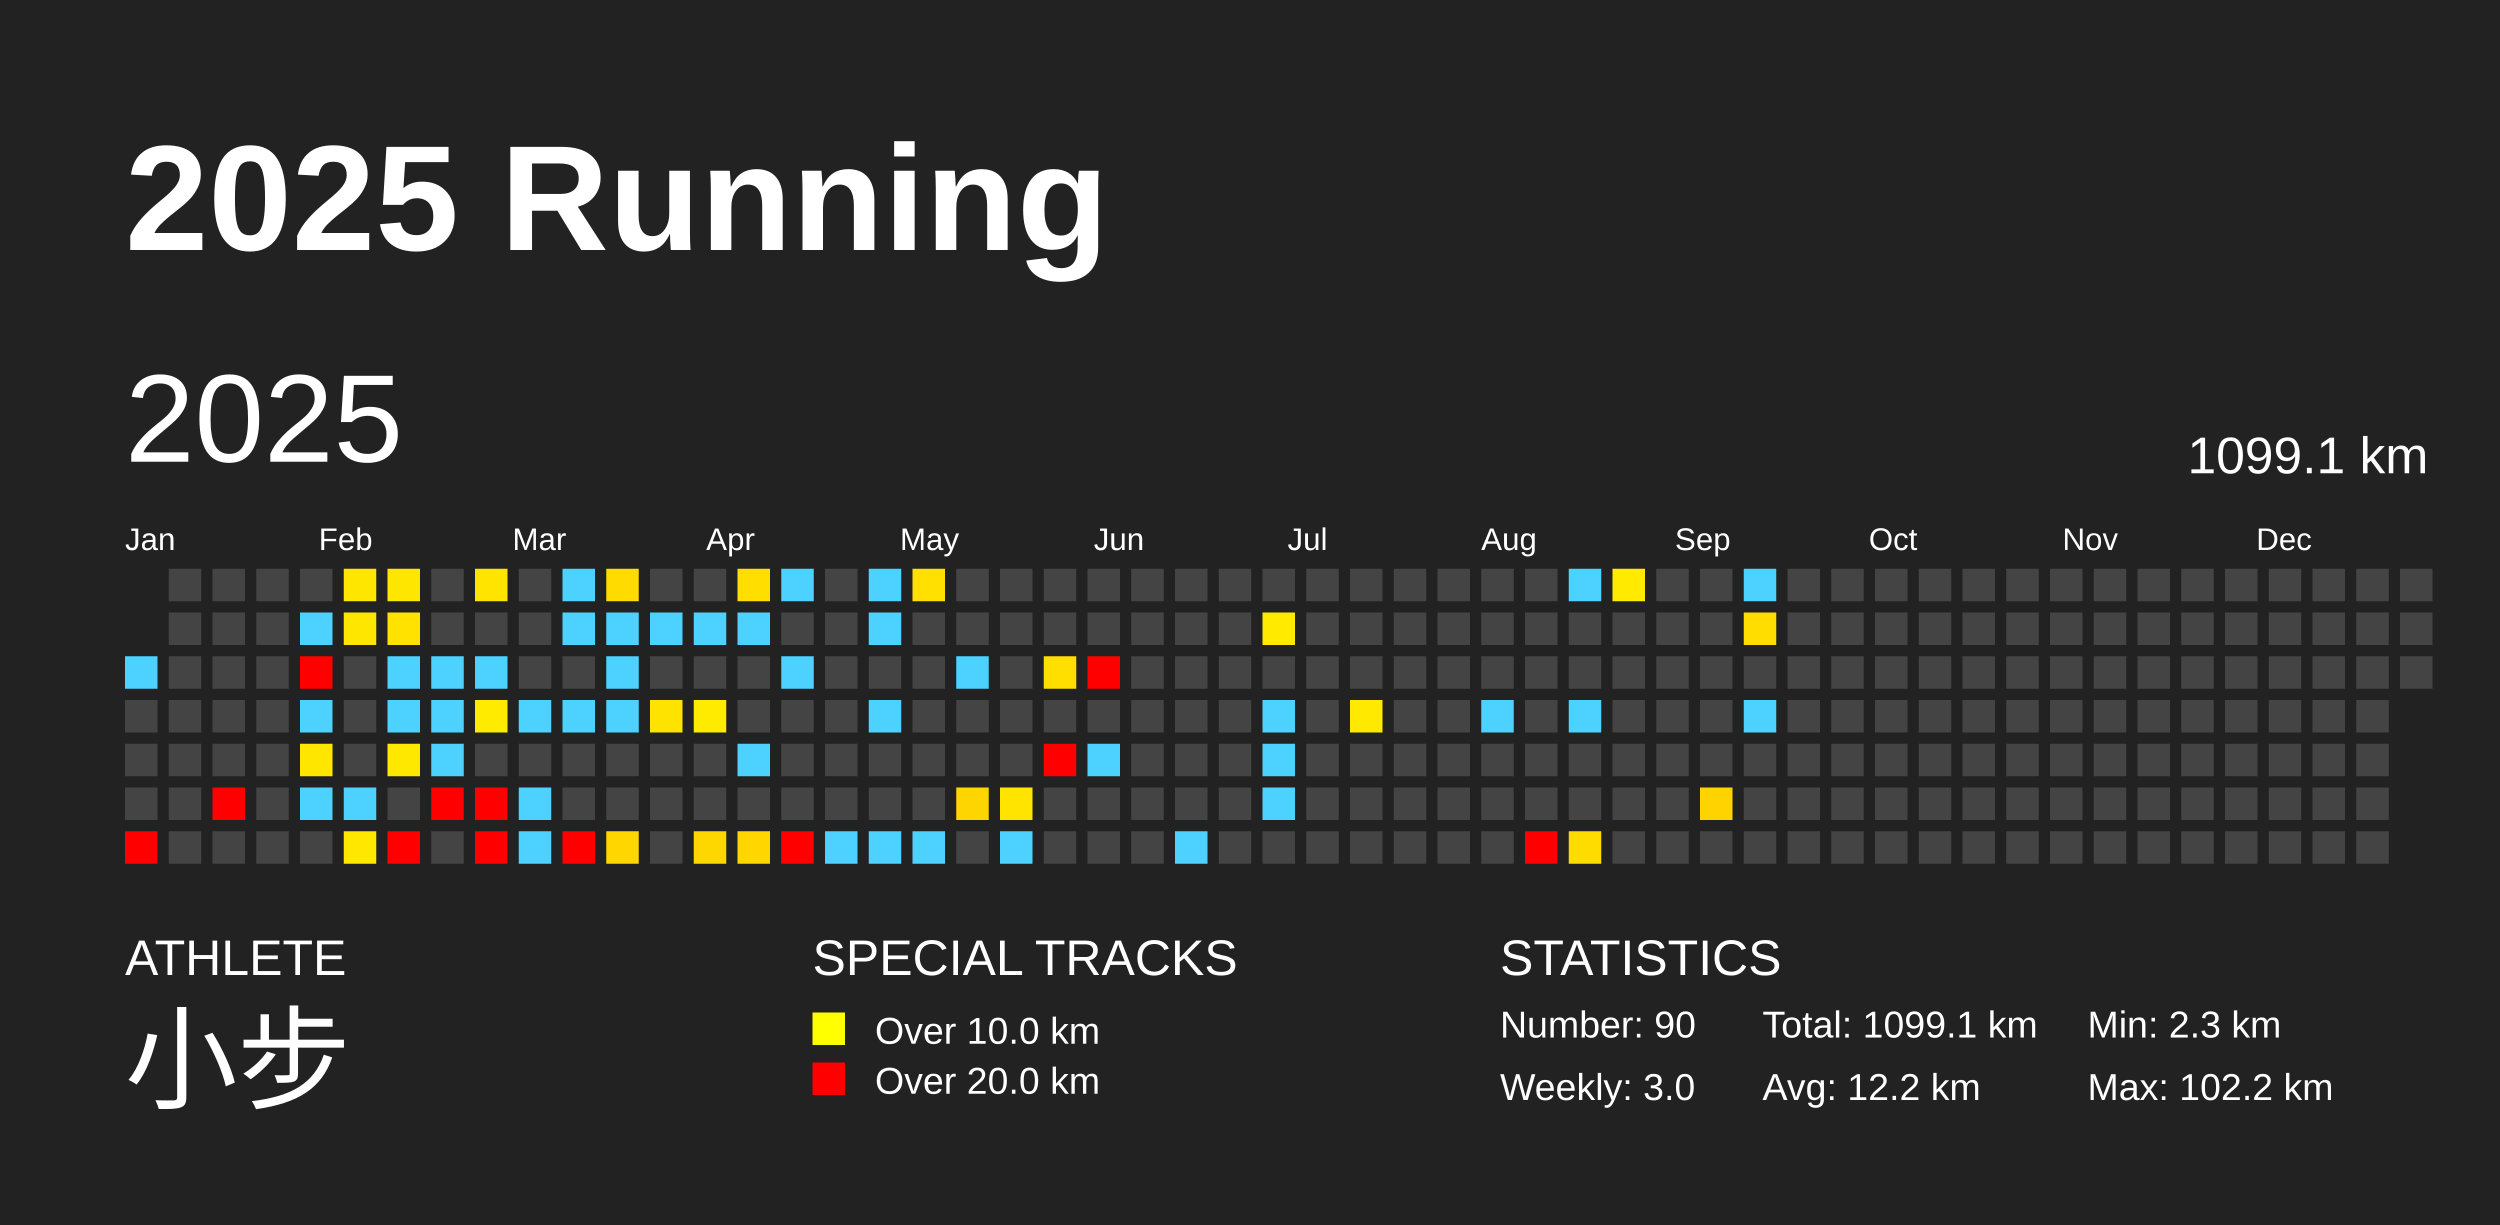
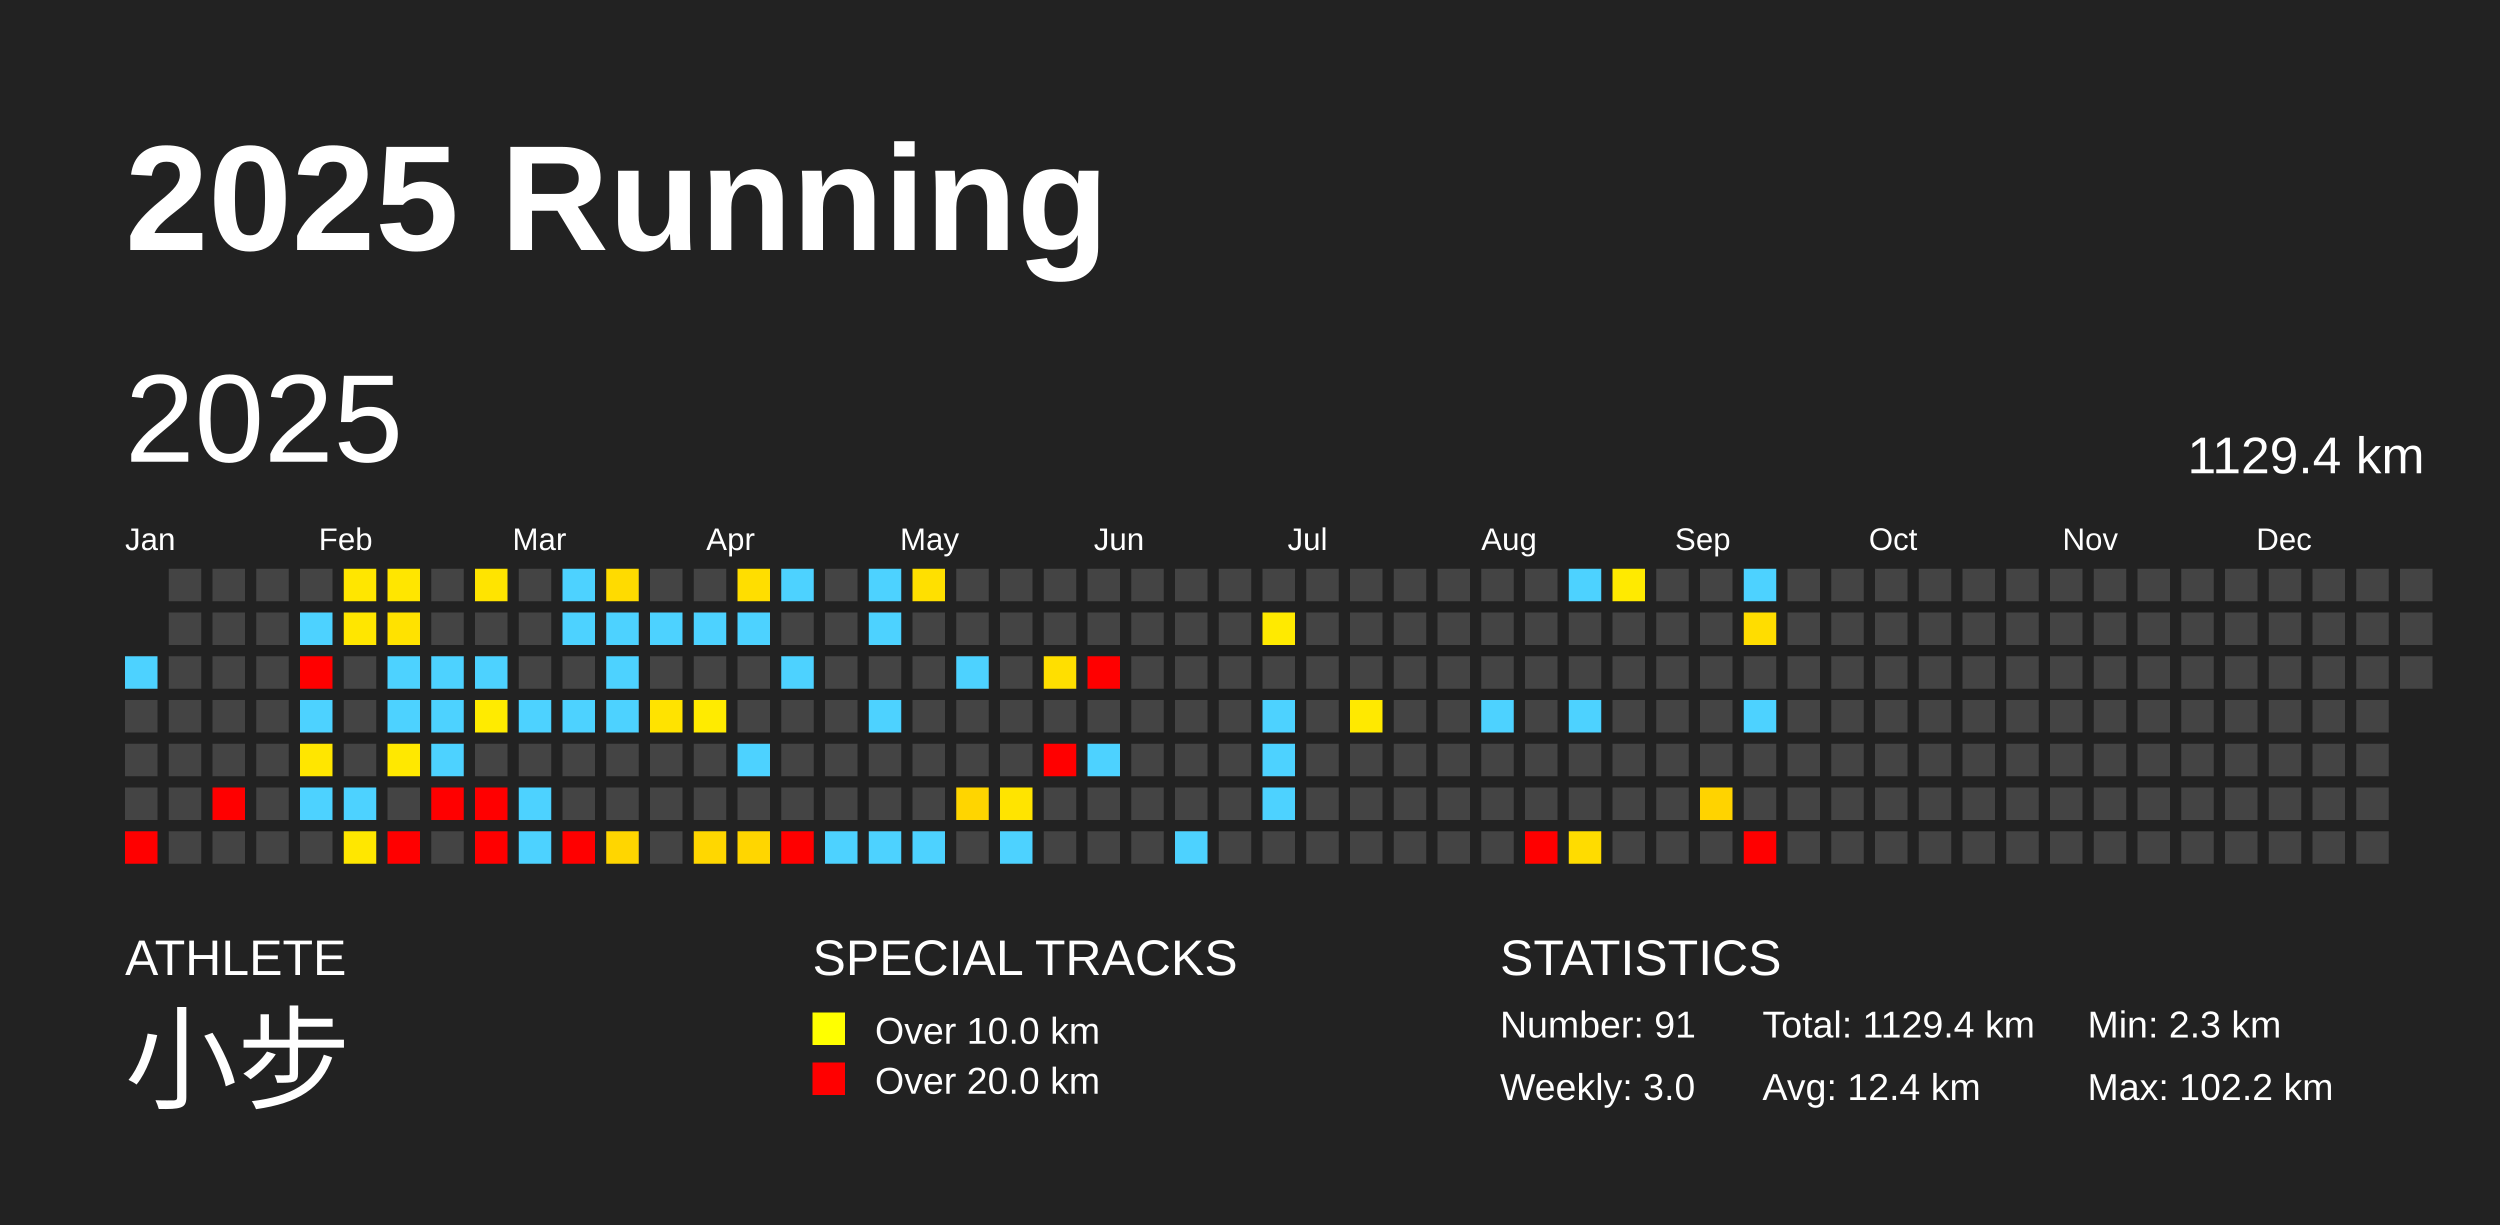
<svg xmlns="http://www.w3.org/2000/svg" baseProfile="full" height="98mm" version="1.1" viewBox="0,0,200,98" width="200mm">
  <defs />
  <rect fill="#222222" height="98" width="200" x="0" y="0" />
  <text fill="#FFFFFF" style="font-size:12px; font-family:Arial; font-weight:bold;" x="10" y="20">2025 Running</text>
  <text fill="#FFFFFF" style="font-size:4px; font-family:Arial" x="10" y="78">ATHLETE</text>
  <text fill="#FFFFFF" style="font-size:9px; font-family:Arial" x="10" y="88">小步</text>
  <text fill="#FFFFFF" style="font-size:4px; font-family:Arial" x="65" y="78">SPECIAL TRACKS</text>
  <rect fill="yellow" height="2.6" width="2.6" x="65" y="81" />
  <text fill="#FFFFFF" style="font-size:3px; font-family:Arial" x="70" y="83.5">Over 10.0 km</text>
  <rect fill="red" height="2.6" width="2.6" x="65" y="85" />
  <text fill="#FFFFFF" style="font-size:3px; font-family:Arial" x="70" y="87.5">Over 20.0 km</text>
  <text fill="#FFFFFF" style="font-size:4px; font-family:Arial" x="120" y="78">STATISTICS</text>
-   <text fill="#FFFFFF" style="font-size:3px; font-family:Arial" x="120" y="83">Number: 90</text>
+   <text fill="#FFFFFF" style="font-size:3px; font-family:Arial" x="120" y="83">Number: 91</text>
  <text fill="#FFFFFF" style="font-size:3px; font-family:Arial" x="120" y="88">Weekly: 3.0</text>
-   <text fill="#FFFFFF" style="font-size:3px; font-family:Arial" x="141" y="83">Total: 1099.1 km</text>
-   <text fill="#FFFFFF" style="font-size:3px; font-family:Arial" x="141" y="88">Avg: 12.2 km</text>
+   <text fill="#FFFFFF" style="font-size:3px; font-family:Arial" x="141" y="83">Total: 1129.4 km</text>
+   <text fill="#FFFFFF" style="font-size:3px; font-family:Arial" x="141" y="88">Avg: 12.4 km</text>
  <text fill="#FFFFFF" style="font-size:3px; font-family:Arial" x="167" y="83">Min: 2.3 km</text>
  <text fill="#FFFFFF" style="font-size:3px; font-family:Arial" x="167" y="88">Max: 102.2 km</text>
  <text dominant-baseline="hanging" fill="#FFFFFF" style="font-size:10.0px; font-family:Arial;" x="10" y="30">2025</text>
-   <text dominant-baseline="hanging" fill="#FFFFFF" style="font-size:4.125px; font-family:Arial;" x="175" y="35">1099.1 km</text>
+   <text dominant-baseline="hanging" fill="#FFFFFF" style="font-size:4.125px; font-family:Arial;" x="175" y="35">1129.4 km</text>
  <text fill="#FFFFFF" style="font-size:2.5px; font-family:Arial" x="10.0" y="44">Jan</text>
  <text fill="#FFFFFF" style="font-size:2.5px; font-family:Arial" x="25.5" y="44">Feb</text>
  <text fill="#FFFFFF" style="font-size:2.5px; font-family:Arial" x="41.0" y="44">Mar</text>
  <text fill="#FFFFFF" style="font-size:2.5px; font-family:Arial" x="56.5" y="44">Apr</text>
  <text fill="#FFFFFF" style="font-size:2.5px; font-family:Arial" x="72.0" y="44">May</text>
  <text fill="#FFFFFF" style="font-size:2.5px; font-family:Arial" x="87.5" y="44">Jun</text>
  <text fill="#FFFFFF" style="font-size:2.5px; font-family:Arial" x="103.0" y="44">Jul</text>
  <text fill="#FFFFFF" style="font-size:2.5px; font-family:Arial" x="118.5" y="44">Aug</text>
  <text fill="#FFFFFF" style="font-size:2.5px; font-family:Arial" x="134.0" y="44">Sep</text>
  <text fill="#FFFFFF" style="font-size:2.5px; font-family:Arial" x="149.5" y="44">Oct</text>
  <text fill="#FFFFFF" style="font-size:2.5px; font-family:Arial" x="165.0" y="44">Nov</text>
  <text fill="#FFFFFF" style="font-size:2.5px; font-family:Arial" x="180.5" y="44">Dec</text>
  <rect fill="#4dd2ff" height="2.6" width="2.6" x="10.0" y="52.5" />
  <rect fill="#444444" height="2.6" width="2.6" x="10.0" y="56.0" />
  <rect fill="#444444" height="2.6" width="2.6" x="10.0" y="59.5" />
  <rect fill="#444444" height="2.6" width="2.6" x="10.0" y="63.0" />
  <rect fill="red" height="2.6" width="2.6" x="10.0" y="66.5" />
  <rect fill="#444444" height="2.6" width="2.6" x="13.5" y="45.5" />
  <rect fill="#444444" height="2.6" width="2.6" x="13.5" y="49.0" />
  <rect fill="#444444" height="2.6" width="2.6" x="13.5" y="52.5" />
  <rect fill="#444444" height="2.6" width="2.6" x="13.5" y="56.0" />
  <rect fill="#444444" height="2.6" width="2.6" x="13.5" y="59.5" />
  <rect fill="#444444" height="2.6" width="2.6" x="13.5" y="63.0" />
  <rect fill="#444444" height="2.6" width="2.6" x="13.5" y="66.5" />
  <rect fill="#444444" height="2.6" width="2.6" x="17.0" y="45.5" />
  <rect fill="#444444" height="2.6" width="2.6" x="17.0" y="49.0" />
  <rect fill="#444444" height="2.6" width="2.6" x="17.0" y="52.5" />
  <rect fill="#444444" height="2.6" width="2.6" x="17.0" y="56.0" />
  <rect fill="#444444" height="2.6" width="2.6" x="17.0" y="59.5" />
  <rect fill="red" height="2.6" width="2.6" x="17.0" y="63.0" />
  <rect fill="#444444" height="2.6" width="2.6" x="17.0" y="66.5" />
  <rect fill="#444444" height="2.6" width="2.6" x="20.5" y="45.5" />
  <rect fill="#444444" height="2.6" width="2.6" x="20.5" y="49.0" />
  <rect fill="#444444" height="2.6" width="2.6" x="20.5" y="52.5" />
  <rect fill="#444444" height="2.6" width="2.6" x="20.5" y="56.0" />
  <rect fill="#444444" height="2.6" width="2.6" x="20.5" y="59.5" />
  <rect fill="#444444" height="2.6" width="2.6" x="20.5" y="63.0" />
  <rect fill="#444444" height="2.6" width="2.6" x="20.5" y="66.5" />
  <rect fill="#444444" height="2.6" width="2.6" x="24.0" y="45.5" />
  <rect fill="#4dd2ff" height="2.6" width="2.6" x="24.0" y="49.0" />
  <rect fill="red" height="2.6" width="2.6" x="24.0" y="52.5" />
  <rect fill="#4dd2ff" height="2.6" width="2.6" x="24.0" y="56.0" />
  <rect fill="#ffe600" height="2.6" width="2.6" x="24.0" y="59.5" />
  <rect fill="#4dd2ff" height="2.6" width="2.6" x="24.0" y="63.0" />
  <rect fill="#444444" height="2.6" width="2.6" x="24.0" y="66.5" />
  <rect fill="#ffe600" height="2.6" width="2.6" x="27.5" y="45.5" />
  <rect fill="#ffe600" height="2.6" width="2.6" x="27.5" y="49.0" />
  <rect fill="#444444" height="2.6" width="2.6" x="27.5" y="52.5" />
  <rect fill="#444444" height="2.6" width="2.6" x="27.5" y="56.0" />
  <rect fill="#444444" height="2.6" width="2.6" x="27.5" y="59.5" />
  <rect fill="#4dd2ff" height="2.6" width="2.6" x="27.5" y="63.0" />
  <rect fill="#ffe700" height="2.6" width="2.6" x="27.5" y="66.5" />
  <rect fill="#ffe600" height="2.6" width="2.6" x="31.0" y="45.5" />
  <rect fill="#ffe200" height="2.6" width="2.6" x="31.0" y="49.0" />
  <rect fill="#4dd2ff" height="2.6" width="2.6" x="31.0" y="52.5" />
  <rect fill="#4dd2ff" height="2.6" width="2.6" x="31.0" y="56.0" />
  <rect fill="#ffe800" height="2.6" width="2.6" x="31.0" y="59.5" />
  <rect fill="#444444" height="2.6" width="2.6" x="31.0" y="63.0" />
  <rect fill="red" height="2.6" width="2.6" x="31.0" y="66.5" />
  <rect fill="#444444" height="2.6" width="2.6" x="34.5" y="45.5" />
  <rect fill="#444444" height="2.6" width="2.6" x="34.5" y="49.0" />
  <rect fill="#4dd2ff" height="2.6" width="2.6" x="34.5" y="52.5" />
  <rect fill="#4dd2ff" height="2.6" width="2.6" x="34.5" y="56.0" />
  <rect fill="#4dd2ff" height="2.6" width="2.6" x="34.5" y="59.5" />
  <rect fill="red" height="2.6" width="2.6" x="34.5" y="63.0" />
  <rect fill="#444444" height="2.6" width="2.6" x="34.5" y="66.5" />
  <rect fill="#ffe400" height="2.6" width="2.6" x="38.0" y="45.5" />
  <rect fill="#444444" height="2.6" width="2.6" x="38.0" y="49.0" />
  <rect fill="#4dd2ff" height="2.6" width="2.6" x="38.0" y="52.5" />
  <rect fill="#ffeb00" height="2.6" width="2.6" x="38.0" y="56.0" />
  <rect fill="#444444" height="2.6" width="2.6" x="38.0" y="59.5" />
  <rect fill="red" height="2.6" width="2.6" x="38.0" y="63.0" />
  <rect fill="red" height="2.6" width="2.6" x="38.0" y="66.5" />
  <rect fill="#444444" height="2.6" width="2.6" x="41.5" y="45.5" />
  <rect fill="#444444" height="2.6" width="2.6" x="41.5" y="49.0" />
  <rect fill="#444444" height="2.6" width="2.6" x="41.5" y="52.5" />
  <rect fill="#4dd2ff" height="2.6" width="2.6" x="41.5" y="56.0" />
  <rect fill="#444444" height="2.6" width="2.6" x="41.5" y="59.5" />
  <rect fill="#4dd2ff" height="2.6" width="2.6" x="41.5" y="63.0" />
  <rect fill="#4dd2ff" height="2.6" width="2.6" x="41.5" y="66.5" />
  <rect fill="#4dd2ff" height="2.6" width="2.6" x="45.0" y="45.5" />
  <rect fill="#4dd2ff" height="2.6" width="2.6" x="45.0" y="49.0" />
  <rect fill="#444444" height="2.6" width="2.6" x="45.0" y="52.5" />
  <rect fill="#4dd2ff" height="2.6" width="2.6" x="45.0" y="56.0" />
  <rect fill="#444444" height="2.6" width="2.6" x="45.0" y="59.5" />
  <rect fill="#444444" height="2.6" width="2.6" x="45.0" y="63.0" />
  <rect fill="red" height="2.6" width="2.6" x="45.0" y="66.5" />
  <rect fill="#ffdb00" height="2.6" width="2.6" x="48.5" y="45.5" />
  <rect fill="#4dd2ff" height="2.6" width="2.6" x="48.5" y="49.0" />
  <rect fill="#4dd2ff" height="2.6" width="2.6" x="48.5" y="52.5" />
  <rect fill="#4dd2ff" height="2.6" width="2.6" x="48.5" y="56.0" />
  <rect fill="#444444" height="2.6" width="2.6" x="48.5" y="59.5" />
  <rect fill="#444444" height="2.6" width="2.6" x="48.5" y="63.0" />
  <rect fill="#ffd600" height="2.6" width="2.6" x="48.5" y="66.5" />
  <rect fill="#444444" height="2.6" width="2.6" x="52.0" y="45.5" />
  <rect fill="#4dd2ff" height="2.6" width="2.6" x="52.0" y="49.0" />
  <rect fill="#444444" height="2.6" width="2.6" x="52.0" y="52.5" />
  <rect fill="#ffe300" height="2.6" width="2.6" x="52.0" y="56.0" />
  <rect fill="#444444" height="2.6" width="2.6" x="52.0" y="59.5" />
  <rect fill="#444444" height="2.6" width="2.6" x="52.0" y="63.0" />
  <rect fill="#444444" height="2.6" width="2.6" x="52.0" y="66.5" />
  <rect fill="#444444" height="2.6" width="2.6" x="55.5" y="45.5" />
  <rect fill="#4dd2ff" height="2.6" width="2.6" x="55.5" y="49.0" />
  <rect fill="#444444" height="2.6" width="2.6" x="55.5" y="52.5" />
  <rect fill="#ffeb00" height="2.6" width="2.6" x="55.5" y="56.0" />
  <rect fill="#444444" height="2.6" width="2.6" x="55.5" y="59.5" />
  <rect fill="#444444" height="2.6" width="2.6" x="55.5" y="63.0" />
  <rect fill="#ffd700" height="2.6" width="2.6" x="55.5" y="66.5" />
  <rect fill="#ffde00" height="2.6" width="2.6" x="59.0" y="45.5" />
  <rect fill="#4dd2ff" height="2.6" width="2.6" x="59.0" y="49.0" />
  <rect fill="#444444" height="2.6" width="2.6" x="59.0" y="52.5" />
  <rect fill="#444444" height="2.6" width="2.6" x="59.0" y="56.0" />
  <rect fill="#4dd2ff" height="2.6" width="2.6" x="59.0" y="59.5" />
  <rect fill="#444444" height="2.6" width="2.6" x="59.0" y="63.0" />
  <rect fill="#ffd600" height="2.6" width="2.6" x="59.0" y="66.5" />
  <rect fill="#4dd2ff" height="2.6" width="2.6" x="62.5" y="45.5" />
  <rect fill="#444444" height="2.6" width="2.6" x="62.5" y="49.0" />
  <rect fill="#4dd2ff" height="2.6" width="2.6" x="62.5" y="52.5" />
  <rect fill="#444444" height="2.6" width="2.6" x="62.5" y="56.0" />
  <rect fill="#444444" height="2.6" width="2.6" x="62.5" y="59.5" />
  <rect fill="#444444" height="2.6" width="2.6" x="62.5" y="63.0" />
  <rect fill="red" height="2.6" width="2.6" x="62.5" y="66.5" />
  <rect fill="#444444" height="2.6" width="2.6" x="66.0" y="45.5" />
  <rect fill="#444444" height="2.6" width="2.6" x="66.0" y="49.0" />
  <rect fill="#444444" height="2.6" width="2.6" x="66.0" y="52.5" />
  <rect fill="#444444" height="2.6" width="2.6" x="66.0" y="56.0" />
  <rect fill="#444444" height="2.6" width="2.6" x="66.0" y="59.5" />
  <rect fill="#444444" height="2.6" width="2.6" x="66.0" y="63.0" />
  <rect fill="#4dd2ff" height="2.6" width="2.6" x="66.0" y="66.5" />
  <rect fill="#4dd2ff" height="2.6" width="2.6" x="69.5" y="45.5" />
  <rect fill="#4dd2ff" height="2.6" width="2.6" x="69.5" y="49.0" />
  <rect fill="#444444" height="2.6" width="2.6" x="69.5" y="52.5" />
  <rect fill="#4dd2ff" height="2.6" width="2.6" x="69.5" y="56.0" />
  <rect fill="#444444" height="2.6" width="2.6" x="69.5" y="59.5" />
  <rect fill="#444444" height="2.6" width="2.6" x="69.5" y="63.0" />
  <rect fill="#4dd2ff" height="2.6" width="2.6" x="69.5" y="66.5" />
  <rect fill="#ffe000" height="2.6" width="2.6" x="73.0" y="45.5" />
  <rect fill="#444444" height="2.6" width="2.6" x="73.0" y="49.0" />
  <rect fill="#444444" height="2.6" width="2.6" x="73.0" y="52.5" />
  <rect fill="#444444" height="2.6" width="2.6" x="73.0" y="56.0" />
  <rect fill="#444444" height="2.6" width="2.6" x="73.0" y="59.5" />
  <rect fill="#444444" height="2.6" width="2.6" x="73.0" y="63.0" />
  <rect fill="#4dd2ff" height="2.6" width="2.6" x="73.0" y="66.5" />
  <rect fill="#444444" height="2.6" width="2.6" x="76.5" y="45.5" />
  <rect fill="#444444" height="2.6" width="2.6" x="76.5" y="49.0" />
  <rect fill="#4dd2ff" height="2.6" width="2.6" x="76.5" y="52.5" />
  <rect fill="#444444" height="2.6" width="2.6" x="76.5" y="56.0" />
  <rect fill="#444444" height="2.6" width="2.6" x="76.5" y="59.5" />
  <rect fill="#ffd500" height="2.6" width="2.6" x="76.5" y="63.0" />
  <rect fill="#444444" height="2.6" width="2.6" x="76.5" y="66.5" />
  <rect fill="#444444" height="2.6" width="2.6" x="80.0" y="45.5" />
  <rect fill="#444444" height="2.6" width="2.6" x="80.0" y="49.0" />
  <rect fill="#444444" height="2.6" width="2.6" x="80.0" y="52.5" />
  <rect fill="#444444" height="2.6" width="2.6" x="80.0" y="56.0" />
  <rect fill="#444444" height="2.6" width="2.6" x="80.0" y="59.5" />
  <rect fill="#ffe400" height="2.6" width="2.6" x="80.0" y="63.0" />
  <rect fill="#4dd2ff" height="2.6" width="2.6" x="80.0" y="66.5" />
  <rect fill="#444444" height="2.6" width="2.6" x="83.5" y="45.5" />
  <rect fill="#444444" height="2.6" width="2.6" x="83.5" y="49.0" />
  <rect fill="#ffdf00" height="2.6" width="2.6" x="83.5" y="52.5" />
  <rect fill="#444444" height="2.6" width="2.6" x="83.5" y="56.0" />
  <rect fill="red" height="2.6" width="2.6" x="83.5" y="59.5" />
  <rect fill="#444444" height="2.6" width="2.6" x="83.5" y="63.0" />
  <rect fill="#444444" height="2.6" width="2.6" x="83.5" y="66.5" />
  <rect fill="#444444" height="2.6" width="2.6" x="87.0" y="45.5" />
  <rect fill="#444444" height="2.6" width="2.6" x="87.0" y="49.0" />
  <rect fill="red" height="2.6" width="2.6" x="87.0" y="52.5" />
  <rect fill="#444444" height="2.6" width="2.6" x="87.0" y="56.0" />
  <rect fill="#4dd2ff" height="2.6" width="2.6" x="87.0" y="59.5" />
  <rect fill="#444444" height="2.6" width="2.6" x="87.0" y="63.0" />
  <rect fill="#444444" height="2.6" width="2.6" x="87.0" y="66.5" />
  <rect fill="#444444" height="2.6" width="2.6" x="90.5" y="45.5" />
  <rect fill="#444444" height="2.6" width="2.6" x="90.5" y="49.0" />
  <rect fill="#444444" height="2.6" width="2.6" x="90.5" y="52.5" />
  <rect fill="#444444" height="2.6" width="2.6" x="90.5" y="56.0" />
  <rect fill="#444444" height="2.6" width="2.6" x="90.5" y="59.5" />
  <rect fill="#444444" height="2.6" width="2.6" x="90.5" y="63.0" />
  <rect fill="#444444" height="2.6" width="2.6" x="90.5" y="66.5" />
  <rect fill="#444444" height="2.6" width="2.6" x="94.0" y="45.5" />
  <rect fill="#444444" height="2.6" width="2.6" x="94.0" y="49.0" />
  <rect fill="#444444" height="2.6" width="2.6" x="94.0" y="52.5" />
  <rect fill="#444444" height="2.6" width="2.6" x="94.0" y="56.0" />
  <rect fill="#444444" height="2.6" width="2.6" x="94.0" y="59.5" />
  <rect fill="#444444" height="2.6" width="2.6" x="94.0" y="63.0" />
  <rect fill="#4dd2ff" height="2.6" width="2.6" x="94.0" y="66.5" />
  <rect fill="#444444" height="2.6" width="2.6" x="97.5" y="45.5" />
  <rect fill="#444444" height="2.6" width="2.6" x="97.5" y="49.0" />
  <rect fill="#444444" height="2.6" width="2.6" x="97.5" y="52.5" />
  <rect fill="#444444" height="2.6" width="2.6" x="97.5" y="56.0" />
  <rect fill="#444444" height="2.6" width="2.6" x="97.5" y="59.5" />
  <rect fill="#444444" height="2.6" width="2.6" x="97.5" y="63.0" />
  <rect fill="#444444" height="2.6" width="2.6" x="97.5" y="66.5" />
  <rect fill="#444444" height="2.6" width="2.6" x="101.0" y="45.5" />
  <rect fill="#ffea00" height="2.6" width="2.6" x="101.0" y="49.0" />
  <rect fill="#444444" height="2.6" width="2.6" x="101.0" y="52.5" />
  <rect fill="#4dd2ff" height="2.6" width="2.6" x="101.0" y="56.0" />
  <rect fill="#4dd2ff" height="2.6" width="2.6" x="101.0" y="59.5" />
  <rect fill="#4dd2ff" height="2.6" width="2.6" x="101.0" y="63.0" />
  <rect fill="#444444" height="2.6" width="2.6" x="101.0" y="66.5" />
  <rect fill="#444444" height="2.6" width="2.6" x="104.5" y="45.5" />
  <rect fill="#444444" height="2.6" width="2.6" x="104.5" y="49.0" />
  <rect fill="#444444" height="2.6" width="2.6" x="104.5" y="52.5" />
  <rect fill="#444444" height="2.6" width="2.6" x="104.5" y="56.0" />
  <rect fill="#444444" height="2.6" width="2.6" x="104.5" y="59.5" />
  <rect fill="#444444" height="2.6" width="2.6" x="104.5" y="63.0" />
  <rect fill="#444444" height="2.6" width="2.6" x="104.5" y="66.5" />
  <rect fill="#444444" height="2.6" width="2.6" x="108.0" y="45.5" />
  <rect fill="#444444" height="2.6" width="2.6" x="108.0" y="49.0" />
  <rect fill="#444444" height="2.6" width="2.6" x="108.0" y="52.5" />
  <rect fill="#ffe900" height="2.6" width="2.6" x="108.0" y="56.0" />
  <rect fill="#444444" height="2.6" width="2.6" x="108.0" y="59.5" />
  <rect fill="#444444" height="2.6" width="2.6" x="108.0" y="63.0" />
  <rect fill="#444444" height="2.6" width="2.6" x="108.0" y="66.5" />
  <rect fill="#444444" height="2.6" width="2.6" x="111.5" y="45.5" />
  <rect fill="#444444" height="2.6" width="2.6" x="111.5" y="49.0" />
  <rect fill="#444444" height="2.6" width="2.6" x="111.5" y="52.5" />
  <rect fill="#444444" height="2.6" width="2.6" x="111.5" y="56.0" />
  <rect fill="#444444" height="2.6" width="2.6" x="111.5" y="59.5" />
  <rect fill="#444444" height="2.6" width="2.6" x="111.5" y="63.0" />
  <rect fill="#444444" height="2.6" width="2.6" x="111.5" y="66.5" />
  <rect fill="#444444" height="2.6" width="2.6" x="115.0" y="45.5" />
  <rect fill="#444444" height="2.6" width="2.6" x="115.0" y="49.0" />
  <rect fill="#444444" height="2.6" width="2.6" x="115.0" y="52.5" />
  <rect fill="#444444" height="2.6" width="2.6" x="115.0" y="56.0" />
  <rect fill="#444444" height="2.6" width="2.6" x="115.0" y="59.5" />
  <rect fill="#444444" height="2.6" width="2.6" x="115.0" y="63.0" />
  <rect fill="#444444" height="2.6" width="2.6" x="115.0" y="66.5" />
  <rect fill="#444444" height="2.6" width="2.6" x="118.5" y="45.5" />
  <rect fill="#444444" height="2.6" width="2.6" x="118.5" y="49.0" />
  <rect fill="#444444" height="2.6" width="2.6" x="118.5" y="52.5" />
  <rect fill="#4dd2ff" height="2.6" width="2.6" x="118.5" y="56.0" />
  <rect fill="#444444" height="2.6" width="2.6" x="118.5" y="59.5" />
  <rect fill="#444444" height="2.6" width="2.6" x="118.5" y="63.0" />
  <rect fill="#444444" height="2.6" width="2.6" x="118.5" y="66.5" />
  <rect fill="#444444" height="2.6" width="2.6" x="122.0" y="45.5" />
  <rect fill="#444444" height="2.6" width="2.6" x="122.0" y="49.0" />
  <rect fill="#444444" height="2.6" width="2.6" x="122.0" y="52.5" />
  <rect fill="#444444" height="2.6" width="2.6" x="122.0" y="56.0" />
  <rect fill="#444444" height="2.6" width="2.6" x="122.0" y="59.5" />
  <rect fill="#444444" height="2.6" width="2.6" x="122.0" y="63.0" />
  <rect fill="red" height="2.6" width="2.6" x="122.0" y="66.5" />
  <rect fill="#4dd2ff" height="2.6" width="2.6" x="125.5" y="45.5" />
  <rect fill="#444444" height="2.6" width="2.6" x="125.5" y="49.0" />
  <rect fill="#444444" height="2.6" width="2.6" x="125.5" y="52.5" />
  <rect fill="#4dd2ff" height="2.6" width="2.6" x="125.5" y="56.0" />
  <rect fill="#444444" height="2.6" width="2.6" x="125.5" y="59.5" />
  <rect fill="#444444" height="2.6" width="2.6" x="125.5" y="63.0" />
  <rect fill="#ffdc00" height="2.6" width="2.6" x="125.5" y="66.5" />
  <rect fill="#ffea00" height="2.6" width="2.6" x="129.0" y="45.5" />
  <rect fill="#444444" height="2.6" width="2.6" x="129.0" y="49.0" />
  <rect fill="#444444" height="2.6" width="2.6" x="129.0" y="52.5" />
  <rect fill="#444444" height="2.6" width="2.6" x="129.0" y="56.0" />
  <rect fill="#444444" height="2.6" width="2.6" x="129.0" y="59.5" />
  <rect fill="#444444" height="2.6" width="2.6" x="129.0" y="63.0" />
  <rect fill="#444444" height="2.6" width="2.6" x="129.0" y="66.5" />
  <rect fill="#444444" height="2.6" width="2.6" x="132.5" y="45.5" />
  <rect fill="#444444" height="2.6" width="2.6" x="132.5" y="49.0" />
  <rect fill="#444444" height="2.6" width="2.6" x="132.5" y="52.5" />
  <rect fill="#444444" height="2.6" width="2.6" x="132.5" y="56.0" />
  <rect fill="#444444" height="2.6" width="2.6" x="132.5" y="59.5" />
  <rect fill="#444444" height="2.6" width="2.6" x="132.5" y="63.0" />
  <rect fill="#444444" height="2.6" width="2.6" x="132.5" y="66.5" />
  <rect fill="#444444" height="2.6" width="2.6" x="136.0" y="45.5" />
  <rect fill="#444444" height="2.6" width="2.6" x="136.0" y="49.0" />
  <rect fill="#444444" height="2.6" width="2.6" x="136.0" y="52.5" />
  <rect fill="#444444" height="2.6" width="2.6" x="136.0" y="56.0" />
  <rect fill="#444444" height="2.6" width="2.6" x="136.0" y="59.5" />
  <rect fill="#ffd300" height="2.6" width="2.6" x="136.0" y="63.0" />
  <rect fill="#444444" height="2.6" width="2.6" x="136.0" y="66.5" />
  <rect fill="#4dd2ff" height="2.6" width="2.6" x="139.5" y="45.5" />
  <rect fill="#ffdd00" height="2.6" width="2.6" x="139.5" y="49.0" />
  <rect fill="#444444" height="2.6" width="2.6" x="139.5" y="52.5" />
  <rect fill="#4dd2ff" height="2.6" width="2.6" x="139.5" y="56.0" />
  <rect fill="#444444" height="2.6" width="2.6" x="139.5" y="59.5" />
  <rect fill="#444444" height="2.6" width="2.6" x="139.5" y="63.0" />
-   <rect fill="#444444" height="2.6" width="2.6" x="139.5" y="66.5" />
+   <rect fill="red" height="2.6" width="2.6" x="139.5" y="66.5" />
  <rect fill="#444444" height="2.6" width="2.6" x="143.0" y="45.5" />
  <rect fill="#444444" height="2.6" width="2.6" x="143.0" y="49.0" />
  <rect fill="#444444" height="2.6" width="2.6" x="143.0" y="52.5" />
  <rect fill="#444444" height="2.6" width="2.6" x="143.0" y="56.0" />
  <rect fill="#444444" height="2.6" width="2.6" x="143.0" y="59.5" />
  <rect fill="#444444" height="2.6" width="2.6" x="143.0" y="63.0" />
  <rect fill="#444444" height="2.6" width="2.6" x="143.0" y="66.5" />
  <rect fill="#444444" height="2.6" width="2.6" x="146.5" y="45.5" />
  <rect fill="#444444" height="2.6" width="2.6" x="146.5" y="49.0" />
  <rect fill="#444444" height="2.6" width="2.6" x="146.5" y="52.5" />
  <rect fill="#444444" height="2.6" width="2.6" x="146.5" y="56.0" />
  <rect fill="#444444" height="2.6" width="2.6" x="146.5" y="59.5" />
  <rect fill="#444444" height="2.6" width="2.6" x="146.5" y="63.0" />
  <rect fill="#444444" height="2.6" width="2.6" x="146.5" y="66.5" />
  <rect fill="#444444" height="2.6" width="2.6" x="150.0" y="45.5" />
  <rect fill="#444444" height="2.6" width="2.6" x="150.0" y="49.0" />
  <rect fill="#444444" height="2.6" width="2.6" x="150.0" y="52.5" />
  <rect fill="#444444" height="2.6" width="2.6" x="150.0" y="56.0" />
  <rect fill="#444444" height="2.6" width="2.6" x="150.0" y="59.5" />
  <rect fill="#444444" height="2.6" width="2.6" x="150.0" y="63.0" />
  <rect fill="#444444" height="2.6" width="2.6" x="150.0" y="66.5" />
  <rect fill="#444444" height="2.6" width="2.6" x="153.5" y="45.5" />
  <rect fill="#444444" height="2.6" width="2.6" x="153.5" y="49.0" />
  <rect fill="#444444" height="2.6" width="2.6" x="153.5" y="52.5" />
  <rect fill="#444444" height="2.6" width="2.6" x="153.5" y="56.0" />
  <rect fill="#444444" height="2.6" width="2.6" x="153.5" y="59.5" />
  <rect fill="#444444" height="2.6" width="2.6" x="153.5" y="63.0" />
  <rect fill="#444444" height="2.6" width="2.6" x="153.5" y="66.5" />
  <rect fill="#444444" height="2.6" width="2.6" x="157.0" y="45.5" />
  <rect fill="#444444" height="2.6" width="2.6" x="157.0" y="49.0" />
  <rect fill="#444444" height="2.6" width="2.6" x="157.0" y="52.5" />
  <rect fill="#444444" height="2.6" width="2.6" x="157.0" y="56.0" />
  <rect fill="#444444" height="2.6" width="2.6" x="157.0" y="59.5" />
  <rect fill="#444444" height="2.6" width="2.6" x="157.0" y="63.0" />
  <rect fill="#444444" height="2.6" width="2.6" x="157.0" y="66.5" />
  <rect fill="#444444" height="2.6" width="2.6" x="160.5" y="45.5" />
  <rect fill="#444444" height="2.6" width="2.6" x="160.5" y="49.0" />
  <rect fill="#444444" height="2.6" width="2.6" x="160.5" y="52.5" />
  <rect fill="#444444" height="2.6" width="2.6" x="160.5" y="56.0" />
  <rect fill="#444444" height="2.6" width="2.6" x="160.5" y="59.5" />
  <rect fill="#444444" height="2.6" width="2.6" x="160.5" y="63.0" />
  <rect fill="#444444" height="2.6" width="2.6" x="160.5" y="66.5" />
  <rect fill="#444444" height="2.6" width="2.6" x="164.0" y="45.5" />
  <rect fill="#444444" height="2.6" width="2.6" x="164.0" y="49.0" />
  <rect fill="#444444" height="2.6" width="2.6" x="164.0" y="52.5" />
  <rect fill="#444444" height="2.6" width="2.6" x="164.0" y="56.0" />
  <rect fill="#444444" height="2.6" width="2.6" x="164.0" y="59.5" />
  <rect fill="#444444" height="2.6" width="2.6" x="164.0" y="63.0" />
  <rect fill="#444444" height="2.6" width="2.6" x="164.0" y="66.5" />
  <rect fill="#444444" height="2.6" width="2.6" x="167.5" y="45.5" />
  <rect fill="#444444" height="2.6" width="2.6" x="167.5" y="49.0" />
  <rect fill="#444444" height="2.6" width="2.6" x="167.5" y="52.5" />
  <rect fill="#444444" height="2.6" width="2.6" x="167.5" y="56.0" />
  <rect fill="#444444" height="2.6" width="2.6" x="167.5" y="59.5" />
  <rect fill="#444444" height="2.6" width="2.6" x="167.5" y="63.0" />
  <rect fill="#444444" height="2.6" width="2.6" x="167.5" y="66.5" />
  <rect fill="#444444" height="2.6" width="2.6" x="171.0" y="45.5" />
  <rect fill="#444444" height="2.6" width="2.6" x="171.0" y="49.0" />
  <rect fill="#444444" height="2.6" width="2.6" x="171.0" y="52.5" />
  <rect fill="#444444" height="2.6" width="2.6" x="171.0" y="56.0" />
  <rect fill="#444444" height="2.6" width="2.6" x="171.0" y="59.5" />
  <rect fill="#444444" height="2.6" width="2.6" x="171.0" y="63.0" />
  <rect fill="#444444" height="2.6" width="2.6" x="171.0" y="66.5" />
  <rect fill="#444444" height="2.6" width="2.6" x="174.5" y="45.5" />
  <rect fill="#444444" height="2.6" width="2.6" x="174.5" y="49.0" />
  <rect fill="#444444" height="2.6" width="2.6" x="174.5" y="52.5" />
  <rect fill="#444444" height="2.6" width="2.6" x="174.5" y="56.0" />
  <rect fill="#444444" height="2.6" width="2.6" x="174.5" y="59.5" />
  <rect fill="#444444" height="2.6" width="2.6" x="174.5" y="63.0" />
  <rect fill="#444444" height="2.6" width="2.6" x="174.5" y="66.5" />
  <rect fill="#444444" height="2.6" width="2.6" x="178.0" y="45.5" />
  <rect fill="#444444" height="2.6" width="2.6" x="178.0" y="49.0" />
  <rect fill="#444444" height="2.6" width="2.6" x="178.0" y="52.5" />
  <rect fill="#444444" height="2.6" width="2.6" x="178.0" y="56.0" />
  <rect fill="#444444" height="2.6" width="2.6" x="178.0" y="59.5" />
  <rect fill="#444444" height="2.6" width="2.6" x="178.0" y="63.0" />
  <rect fill="#444444" height="2.6" width="2.6" x="178.0" y="66.5" />
  <rect fill="#444444" height="2.6" width="2.6" x="181.5" y="45.5" />
  <rect fill="#444444" height="2.6" width="2.6" x="181.5" y="49.0" />
  <rect fill="#444444" height="2.6" width="2.6" x="181.5" y="52.5" />
  <rect fill="#444444" height="2.6" width="2.6" x="181.5" y="56.0" />
  <rect fill="#444444" height="2.6" width="2.6" x="181.5" y="59.5" />
  <rect fill="#444444" height="2.6" width="2.6" x="181.5" y="63.0" />
  <rect fill="#444444" height="2.6" width="2.6" x="181.5" y="66.5" />
  <rect fill="#444444" height="2.6" width="2.6" x="185.0" y="45.5" />
  <rect fill="#444444" height="2.6" width="2.6" x="185.0" y="49.0" />
  <rect fill="#444444" height="2.6" width="2.6" x="185.0" y="52.5" />
  <rect fill="#444444" height="2.6" width="2.6" x="185.0" y="56.0" />
  <rect fill="#444444" height="2.6" width="2.6" x="185.0" y="59.5" />
  <rect fill="#444444" height="2.6" width="2.6" x="185.0" y="63.0" />
  <rect fill="#444444" height="2.6" width="2.6" x="185.0" y="66.5" />
  <rect fill="#444444" height="2.6" width="2.6" x="188.5" y="45.5" />
  <rect fill="#444444" height="2.6" width="2.6" x="188.5" y="49.0" />
  <rect fill="#444444" height="2.6" width="2.6" x="188.5" y="52.5" />
  <rect fill="#444444" height="2.6" width="2.6" x="188.5" y="56.0" />
  <rect fill="#444444" height="2.6" width="2.6" x="188.5" y="59.5" />
  <rect fill="#444444" height="2.6" width="2.6" x="188.5" y="63.0" />
  <rect fill="#444444" height="2.6" width="2.6" x="188.5" y="66.5" />
  <rect fill="#444444" height="2.6" width="2.6" x="192.0" y="45.5" />
  <rect fill="#444444" height="2.6" width="2.6" x="192.0" y="49.0" />
  <rect fill="#444444" height="2.6" width="2.6" x="192.0" y="52.5" />
</svg>
